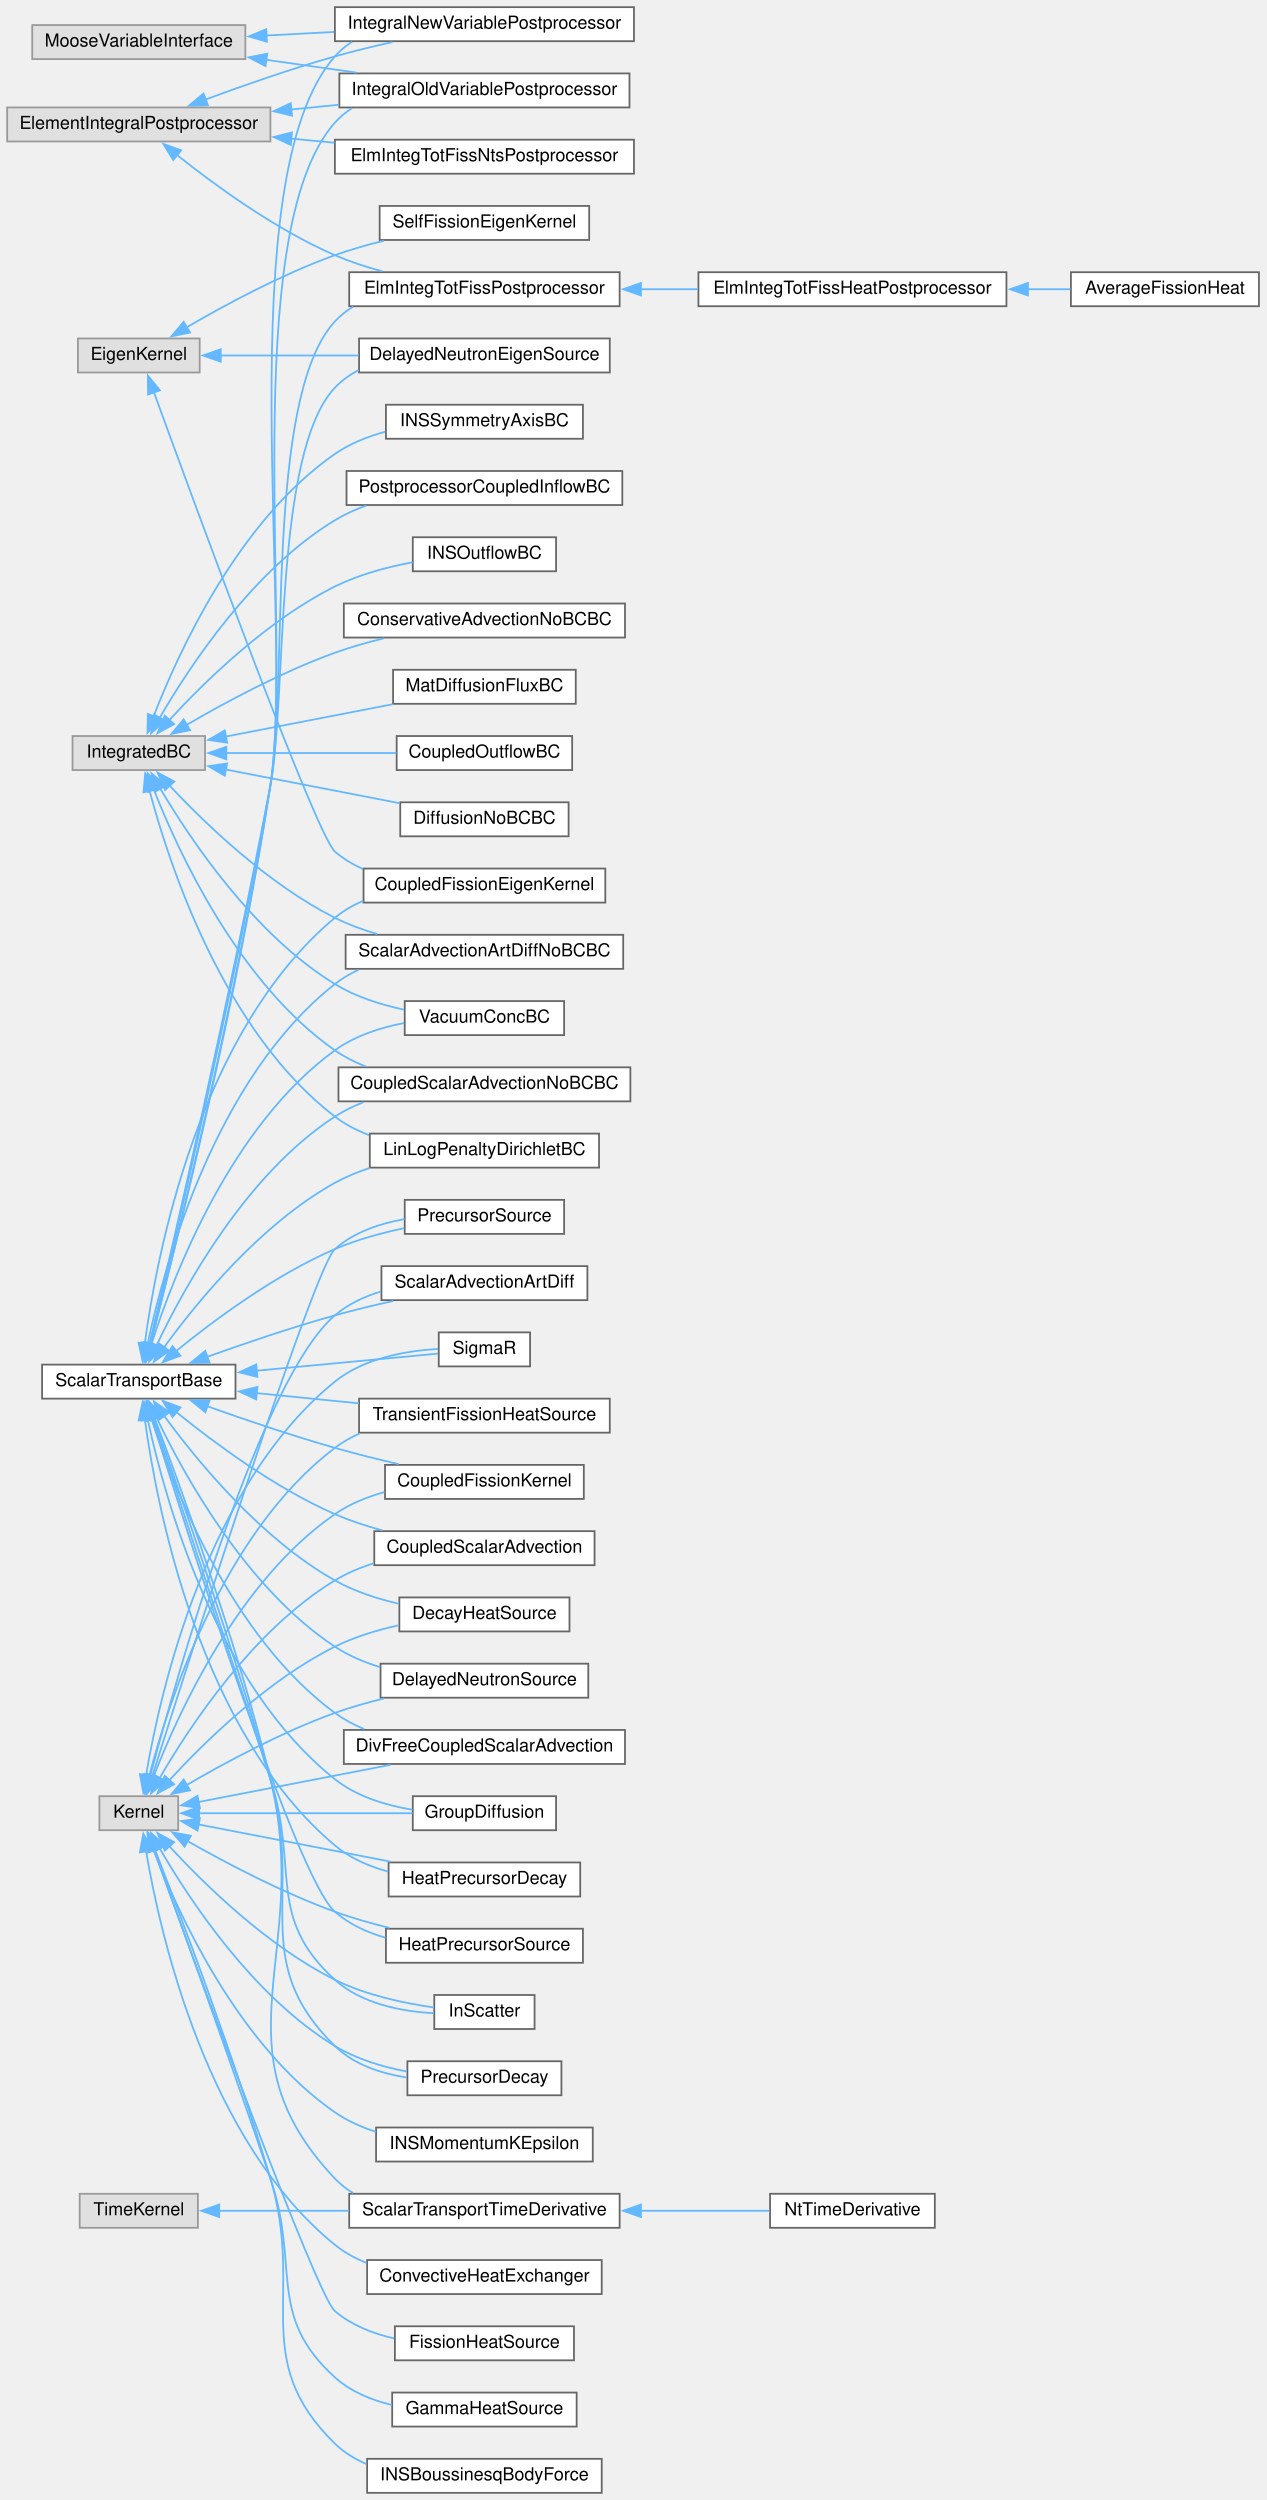
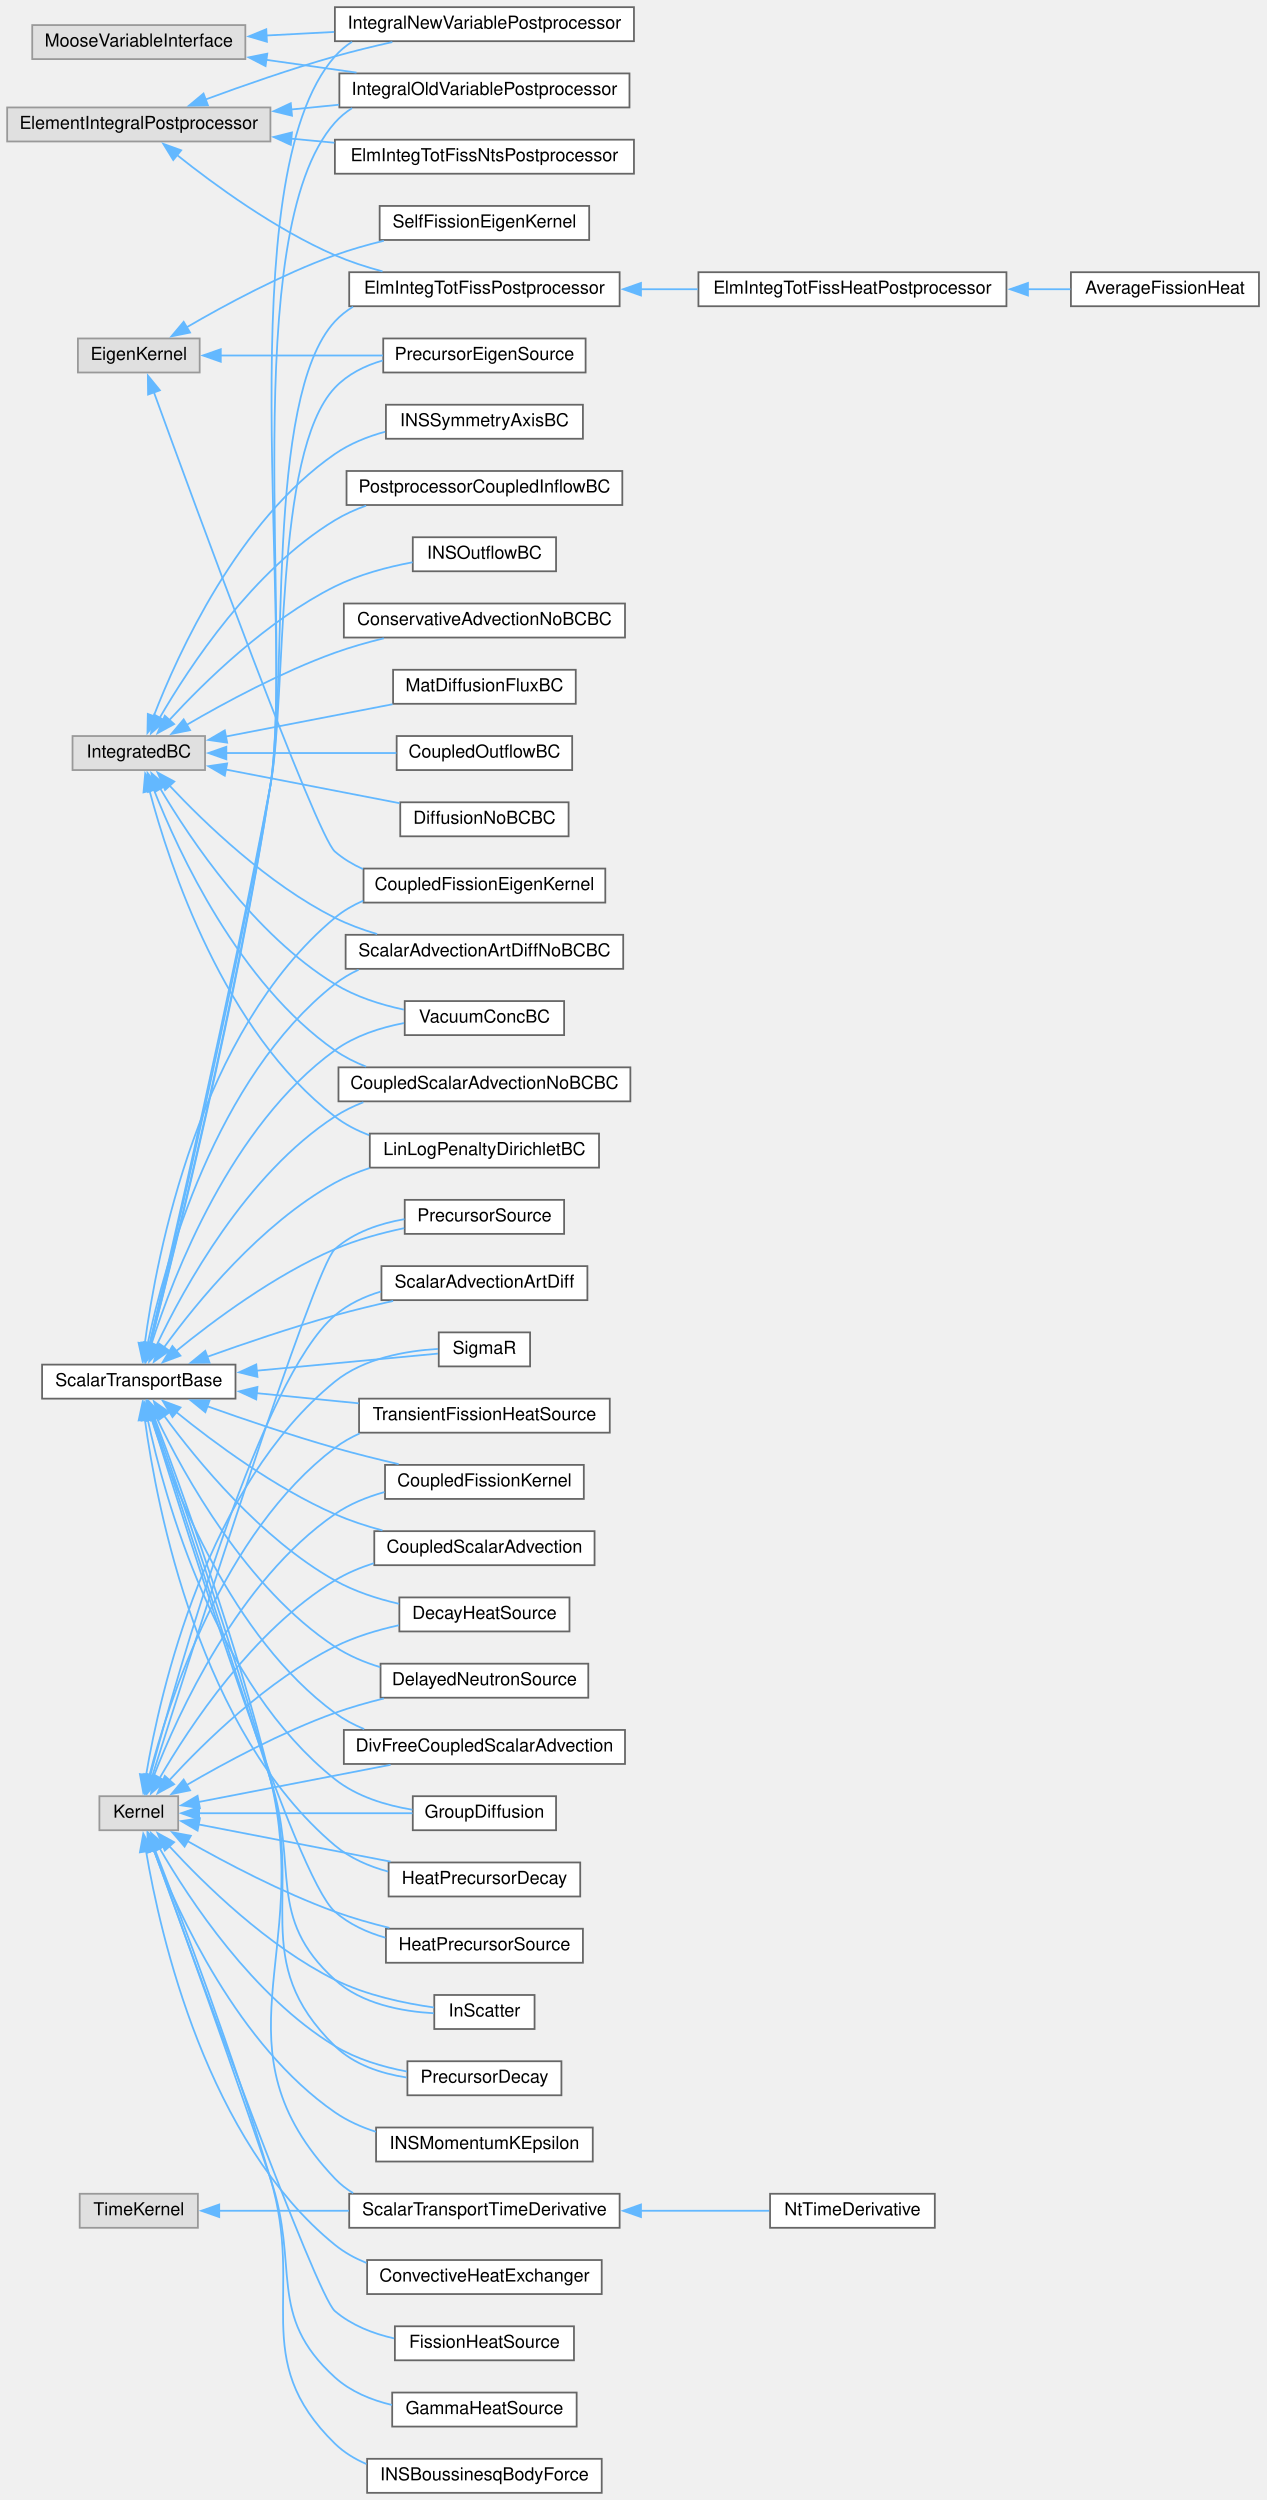
<svg xmlns="http://www.w3.org/2000/svg" xmlns:xlink="http://www.w3.org/1999/xlink" width="707pt" height="1396pt" viewBox="0.00 0.00 707.00 1396.00">
  <g id="graph0" class="graph" transform="scale(1 1) rotate(0) translate(4 1392)">
    <g id="node1" class="node">
      <g id="a_node1">
        <a xlink:title=" ">
          <polygon fill="#e0e0e0" stroke="#999999" points="107.5,-1203 39.5,-1203 39.5,-1184 107.5,-1184 107.5,-1203" />
          <text text-anchor="middle" x="73.5" y="-1191" font-family="Helvetica,sans-Serif" font-size="10.00">EigenKernel</text>
        </a>
      </g>
    </g>
    <g id="node2" class="node">
      <g id="a_node2">
        <a xlink:href="class_coupled_fission_eigen_kernel.html" target="_top" xlink:title=" ">
          <polygon fill="white" stroke="#666666" points="334,-907 199,-907 199,-888 334,-888 334,-907" />
          <text text-anchor="middle" x="266.5" y="-895" font-family="Helvetica,sans-Serif" font-size="10.00">CoupledFissionEigenKernel</text>
        </a>
      </g>
    </g>
    <g id="edge1" class="edge">
      <path fill="none" stroke="#63b8ff" d="M81.84,-1173.25C104.53,-1110.91 172.6,-925.47 183,-916.5 187.67,-912.47 193.03,-909.25 198.73,-906.68" />
      <polygon fill="#63b8ff" stroke="#63b8ff" points="78.69,-1171.68 78.57,-1182.27 85.27,-1174.07 78.69,-1171.68" />
    </g>
    <g id="node3" class="node">
      <g id="a_node3">
-         <a xlink:href="class_delayed_neutron_eigen_source.html" target="_top" xlink:title=" ">
-           <polygon fill="white" stroke="#666666" points="336.5,-1203 196.5,-1203 196.5,-1184 336.5,-1184 336.5,-1203" />
-           <text text-anchor="middle" x="266.5" y="-1191" font-family="Helvetica,sans-Serif" font-size="10.00">DelayedNeutronEigenSource</text>
+         <a xlink:href="class_precursor_eigen_source.html" target="_top" xlink:title=" ">
+           <polygon fill="white" stroke="#666666" points="323,-1203 210,-1203 210,-1184 323,-1184 323,-1203" />
+           <text text-anchor="middle" x="266.5" y="-1191" font-family="Helvetica,sans-Serif" font-size="10.00">PrecursorEigenSource</text>
        </a>
      </g>
    </g>
    <g id="edge2" class="edge">
-       <path fill="none" stroke="#63b8ff" d="M119.21,-1193.5C142.13,-1193.5 170.56,-1193.5 196.24,-1193.5" />
+       <path fill="none" stroke="#63b8ff" d="M119.23,-1193.5C146.28,-1193.5 180.99,-1193.5 209.81,-1193.5" />
      <polygon fill="#63b8ff" stroke="#63b8ff" points="119.28,-1190 109.28,-1193.5 119.28,-1197 119.28,-1190" />
    </g>
    <g id="node4" class="node">
      <g id="a_node4">
        <a xlink:href="class_self_fission_eigen_kernel.html" target="_top" xlink:title=" ">
          <polygon fill="white" stroke="#666666" points="325,-1277 208,-1277 208,-1258 325,-1258 325,-1277" />
          <text text-anchor="middle" x="266.5" y="-1265" font-family="Helvetica,sans-Serif" font-size="10.00">SelfFissionEigenKernel</text>
        </a>
      </g>
    </g>
    <g id="edge3" class="edge">
      <path fill="none" stroke="#63b8ff" d="M100.09,-1209.15C121.54,-1221.66 153.35,-1238.82 183,-1249.5 191.69,-1252.63 201.1,-1255.31 210.35,-1257.57" />
      <polygon fill="#63b8ff" stroke="#63b8ff" points="102.13,-1206.29 91.74,-1204.2 98.56,-1212.31 102.13,-1206.29" />
    </g>
    <g id="node5" class="node">
      <g id="a_node5">
        <a xlink:title=" ">
          <polygon fill="#e0e0e0" stroke="#999999" points="147,-1332 0,-1332 0,-1313 147,-1313 147,-1332" />
          <text text-anchor="middle" x="73.5" y="-1320" font-family="Helvetica,sans-Serif" font-size="10.00">ElementIntegralPostprocessor</text>
        </a>
      </g>
    </g>
    <g id="node6" class="node">
      <g id="a_node6">
        <a xlink:href="class_elm_integ_tot_fiss_nts_postprocessor.html" target="_top" xlink:title=" ">
          <polygon fill="white" stroke="#666666" points="350,-1314 183,-1314 183,-1295 350,-1295 350,-1314" />
          <text text-anchor="middle" x="266.5" y="-1302" font-family="Helvetica,sans-Serif" font-size="10.00">ElmIntegTotFissNtsPostprocessor</text>
        </a>
      </g>
    </g>
    <g id="edge4" class="edge">
      <path fill="none" stroke="#63b8ff" d="M158.52,-1314.58C166.56,-1313.82 174.7,-1313.06 182.73,-1312.3" />
      <polygon fill="#63b8ff" stroke="#63b8ff" points="158.39,-1311.08 148.76,-1315.5 159.04,-1318.05 158.39,-1311.08" />
    </g>
    <g id="node7" class="node">
      <g id="a_node7">
        <a xlink:href="class_elm_integ_tot_fiss_postprocessor.html" target="_top" xlink:title=" ">
          <polygon fill="white" stroke="#666666" points="342,-1240 191,-1240 191,-1221 342,-1221 342,-1240" />
          <text text-anchor="middle" x="266.5" y="-1228" font-family="Helvetica,sans-Serif" font-size="10.00">ElmIntegTotFissPostprocessor</text>
        </a>
      </g>
    </g>
    <g id="edge5" class="edge">
      <path fill="none" stroke="#63b8ff" d="M94.89,-1305.41C115.75,-1288.77 149.74,-1263.93 183,-1249.5 191.36,-1245.87 200.51,-1242.89 209.58,-1240.45" />
      <polygon fill="#63b8ff" stroke="#63b8ff" points="92.74,-1302.64 87.19,-1311.67 97.16,-1308.07 92.74,-1302.64" />
    </g>
    <g id="node10" class="node">
      <g id="a_node10">
        <a xlink:href="class_integral_new_variable_postprocessor.html" target="_top" xlink:title=" ">
          <polygon fill="white" stroke="#666666" points="350,-1388 183,-1388 183,-1369 350,-1369 350,-1388" />
          <text text-anchor="middle" x="266.5" y="-1376" font-family="Helvetica,sans-Serif" font-size="10.00">IntegralNewVariablePostprocessor</text>
        </a>
      </g>
    </g>
    <g id="edge8" class="edge">
      <path fill="none" stroke="#63b8ff" d="M110.73,-1336.44C131.65,-1344.17 158.58,-1353.59 183,-1360.5 193.3,-1363.41 204.43,-1366.13 215.08,-1368.52" />
      <polygon fill="#63b8ff" stroke="#63b8ff" points="112.1,-1333.21 101.5,-1332.99 109.64,-1339.77 112.1,-1333.21" />
    </g>
    <g id="node11" class="node">
      <g id="a_node11">
        <a xlink:href="class_integral_old_variable_postprocessor.html" target="_top" xlink:title=" ">
          <polygon fill="white" stroke="#666666" points="347.5,-1351 185.5,-1351 185.5,-1332 347.5,-1332 347.5,-1351" />
          <text text-anchor="middle" x="266.5" y="-1339" font-family="Helvetica,sans-Serif" font-size="10.00">IntegralOldVariablePostprocessor</text>
        </a>
      </g>
    </g>
    <g id="edge9" class="edge">
      <path fill="none" stroke="#63b8ff" d="M158.45,-1330.85C167.37,-1331.74 176.43,-1332.64 185.3,-1333.52" />
      <polygon fill="#63b8ff" stroke="#63b8ff" points="159.06,-1327.39 148.76,-1329.89 158.36,-1334.36 159.06,-1327.39" />
    </g>
    <g id="node8" class="node">
      <g id="a_node8">
        <a xlink:href="class_elm_integ_tot_fiss_heat_postprocessor.html" target="_top" xlink:title=" ">
          <polygon fill="white" stroke="#666666" points="558,-1240 386,-1240 386,-1221 558,-1221 558,-1240" />
          <text text-anchor="middle" x="472" y="-1228" font-family="Helvetica,sans-Serif" font-size="10.00">ElmIntegTotFissHeatPostprocessor</text>
        </a>
      </g>
    </g>
    <g id="edge6" class="edge">
      <path fill="none" stroke="#63b8ff" d="M353.74,-1230.5C364.29,-1230.5 375.06,-1230.5 385.59,-1230.5" />
      <polygon fill="#63b8ff" stroke="#63b8ff" points="353.92,-1227 343.92,-1230.5 353.92,-1234 353.92,-1227" />
    </g>
    <g id="node9" class="node">
      <g id="a_node9">
        <a xlink:href="class_average_fission_heat.html" target="_top" xlink:title=" ">
          <polygon fill="white" stroke="#666666" points="699,-1240 594,-1240 594,-1221 699,-1221 699,-1240" />
          <text text-anchor="middle" x="646.5" y="-1228" font-family="Helvetica,sans-Serif" font-size="10.00">AverageFissionHeat</text>
        </a>
      </g>
    </g>
    <g id="edge7" class="edge">
      <path fill="none" stroke="#63b8ff" d="M569.75,-1230.5C577.96,-1230.5 586.05,-1230.5 593.71,-1230.5" />
      <polygon fill="#63b8ff" stroke="#63b8ff" points="570.01,-1227 560.01,-1230.5 570.01,-1234 570.01,-1227" />
    </g>
    <g id="node12" class="node">
      <g id="a_node12">
        <a xlink:title=" ">
          <polygon fill="#e0e0e0" stroke="#999999" points="110.5,-981 36.5,-981 36.5,-962 110.5,-962 110.5,-981" />
          <text text-anchor="middle" x="73.5" y="-969" font-family="Helvetica,sans-Serif" font-size="10.00">IntegratedBC</text>
        </a>
      </g>
    </g>
    <g id="node13" class="node">
      <g id="a_node13">
        <a xlink:href="class_conservative_advection_no_b_c_b_c.html" target="_top" xlink:title=" ">
          <polygon fill="white" stroke="#666666" points="345,-1055 188,-1055 188,-1036 345,-1036 345,-1055" />
          <text text-anchor="middle" x="266.5" y="-1043" font-family="Helvetica,sans-Serif" font-size="10.00">ConservativeAdvectionNoBCBC</text>
        </a>
      </g>
    </g>
    <g id="edge10" class="edge">
      <path fill="none" stroke="#63b8ff" d="M100.09,-987.15C121.54,-999.66 153.35,-1016.82 183,-1027.5 191.69,-1030.63 201.1,-1033.31 210.35,-1035.57" />
      <polygon fill="#63b8ff" stroke="#63b8ff" points="102.13,-984.29 91.74,-982.2 98.56,-990.31 102.13,-984.29" />
    </g>
    <g id="node14" class="node">
      <g id="a_node14">
        <a xlink:href="class_coupled_outflow_b_c.html" target="_top" xlink:title=" ">
          <polygon fill="white" stroke="#666666" points="315.5,-981 217.5,-981 217.5,-962 315.5,-962 315.5,-981" />
          <text text-anchor="middle" x="266.5" y="-969" font-family="Helvetica,sans-Serif" font-size="10.00">CoupledOutflowBC</text>
        </a>
      </g>
    </g>
    <g id="edge11" class="edge">
      <path fill="none" stroke="#63b8ff" d="M122.38,-971.5C151.39,-971.5 188.28,-971.5 217.34,-971.5" />
      <polygon fill="#63b8ff" stroke="#63b8ff" points="122.39,-968 112.39,-971.5 122.39,-975 122.39,-968" />
    </g>
    <g id="node15" class="node">
      <g id="a_node15">
        <a xlink:href="class_coupled_scalar_advection_no_b_c_b_c.html" target="_top" xlink:title=" ">
          <polygon fill="white" stroke="#666666" points="348,-796 185,-796 185,-777 348,-777 348,-796" />
          <text text-anchor="middle" x="266.5" y="-784" font-family="Helvetica,sans-Serif" font-size="10.00">CoupledScalarAdvectionNoBCBC</text>
        </a>
      </g>
    </g>
    <g id="edge12" class="edge">
      <path fill="none" stroke="#63b8ff" d="M81.81,-951.31C95.72,-915.91 129.47,-842.84 183,-805.5 188.3,-801.8 194.22,-798.81 200.39,-796.4" />
      <polygon fill="#63b8ff" stroke="#63b8ff" points="78.66,-949.76 78.39,-960.35 85.2,-952.24 78.66,-949.76" />
    </g>
    <g id="node16" class="node">
      <g id="a_node16">
        <a xlink:href="class_diffusion_no_b_c_b_c.html" target="_top" xlink:title=" ">
          <polygon fill="white" stroke="#666666" points="313.5,-944 219.5,-944 219.5,-925 313.5,-925 313.5,-944" />
          <text text-anchor="middle" x="266.5" y="-932" font-family="Helvetica,sans-Serif" font-size="10.00">DiffusionNoBCBC</text>
        </a>
      </g>
    </g>
    <g id="edge13" class="edge">
      <path fill="none" stroke="#63b8ff" d="M121.8,-962.34C151.49,-956.59 189.6,-949.2 219.11,-943.49" />
      <polygon fill="#63b8ff" stroke="#63b8ff" points="121.51,-958.83 112.36,-964.17 122.84,-965.7 121.51,-958.83" />
    </g>
    <g id="node17" class="node">
      <g id="a_node17">
        <a xlink:href="class_i_n_s_outflow_b_c.html" target="_top" xlink:title=" ">
          <polygon fill="white" stroke="#666666" points="306.5,-1092 226.5,-1092 226.5,-1073 306.5,-1073 306.5,-1092" />
          <text text-anchor="middle" x="266.5" y="-1080" font-family="Helvetica,sans-Serif" font-size="10.00">INSOutflowBC</text>
        </a>
      </g>
    </g>
    <g id="edge14" class="edge">
      <path fill="none" stroke="#63b8ff" d="M90.57,-989.95C110.2,-1011.28 145.46,-1045.82 183,-1064.5 196.39,-1071.16 212.2,-1075.37 226.39,-1078.03" />
      <polygon fill="#63b8ff" stroke="#63b8ff" points="93.23,-987.67 83.94,-982.58 88.02,-992.35 93.23,-987.67" />
    </g>
    <g id="node18" class="node">
      <g id="a_node18">
        <a xlink:href="class_i_n_s_symmetry_axis_b_c.html" target="_top" xlink:title=" ">
          <polygon fill="white" stroke="#666666" points="321.5,-1166 211.5,-1166 211.5,-1147 321.5,-1147 321.5,-1166" />
          <text text-anchor="middle" x="266.5" y="-1154" font-family="Helvetica,sans-Serif" font-size="10.00">INSSymmetryAxisBC</text>
        </a>
      </g>
    </g>
    <g id="edge15" class="edge">
      <path fill="none" stroke="#63b8ff" d="M81.73,-991.87C95.52,-1027.59 129.08,-1101.24 183,-1138.5 191.32,-1144.25 201.15,-1148.21 211.07,-1150.92" />
      <polygon fill="#63b8ff" stroke="#63b8ff" points="85.11,-990.9 78.34,-982.74 78.54,-993.33 85.11,-990.9" />
    </g>
    <g id="node19" class="node">
      <g id="a_node19">
        <a xlink:href="class_lin_log_penalty_dirichlet_b_c.html" target="_top" xlink:title=" ">
          <polygon fill="white" stroke="#666666" points="330.5,-759 202.5,-759 202.5,-740 330.5,-740 330.5,-759" />
          <text text-anchor="middle" x="266.5" y="-747" font-family="Helvetica,sans-Serif" font-size="10.00">LinLogPenaltyDirichletBC</text>
        </a>
      </g>
    </g>
    <g id="edge16" class="edge">
      <path fill="none" stroke="#63b8ff" d="M79.46,-950.65C90.47,-909.1 121.03,-815.92 183,-768.5 188.72,-764.12 195.27,-760.73 202.13,-758.09" />
      <polygon fill="#63b8ff" stroke="#63b8ff" points="76.13,-949.54 77.08,-960.1 82.92,-951.26 76.13,-949.54" />
    </g>
    <g id="node20" class="node">
      <g id="a_node20">
        <a xlink:href="class_mat_diffusion_flux_b_c.html" target="_top" xlink:title=" ">
          <polygon fill="white" stroke="#666666" points="317.5,-1018 215.5,-1018 215.5,-999 317.5,-999 317.5,-1018" />
          <text text-anchor="middle" x="266.5" y="-1006" font-family="Helvetica,sans-Serif" font-size="10.00">MatDiffusionFluxBC</text>
        </a>
      </g>
    </g>
    <g id="edge17" class="edge">
      <path fill="none" stroke="#63b8ff" d="M122.12,-980.72C150.46,-986.21 186.39,-993.18 215.19,-998.75" />
      <polygon fill="#63b8ff" stroke="#63b8ff" points="122.84,-977.3 112.36,-978.83 121.51,-984.17 122.84,-977.3" />
    </g>
    <g id="node21" class="node">
      <g id="a_node21">
        <a xlink:href="class_postprocessor_coupled_inflow_b_c.html" target="_top" xlink:title=" ">
          <polygon fill="white" stroke="#666666" points="343.5,-1129 189.5,-1129 189.5,-1110 343.5,-1110 343.5,-1129" />
          <text text-anchor="middle" x="266.5" y="-1117" font-family="Helvetica,sans-Serif" font-size="10.00">PostprocessorCoupledInflowBC</text>
        </a>
      </g>
    </g>
    <g id="edge18" class="edge">
      <path fill="none" stroke="#63b8ff" d="M85.05,-990.96C101.8,-1019.89 137.31,-1073.79 183,-1101.5 188.39,-1104.77 194.3,-1107.45 200.4,-1109.64" />
      <polygon fill="#63b8ff" stroke="#63b8ff" points="88.26,-989.53 80.31,-982.52 82.16,-992.95 88.26,-989.53" />
    </g>
    <g id="node22" class="node">
      <g id="a_node22">
        <a xlink:href="class_scalar_advection_art_diff_no_b_c_b_c.html" target="_top" xlink:title=" ">
          <polygon fill="white" stroke="#666666" points="344,-870 189,-870 189,-851 344,-851 344,-870" />
          <text text-anchor="middle" x="266.5" y="-858" font-family="Helvetica,sans-Serif" font-size="10.00">ScalarAdvectionArtDiffNoBCBC</text>
        </a>
      </g>
    </g>
    <g id="edge19" class="edge">
      <path fill="none" stroke="#63b8ff" d="M90.65,-953.33C110.36,-932.31 145.69,-898.21 183,-879.5 190.36,-875.81 198.44,-872.83 206.59,-870.41" />
      <polygon fill="#63b8ff" stroke="#63b8ff" points="88.17,-950.85 84,-960.59 93.33,-955.58 88.17,-950.85" />
    </g>
    <g id="node23" class="node">
      <g id="a_node23">
        <a xlink:href="class_vacuum_conc_b_c.html" target="_top" xlink:title=" ">
          <polygon fill="white" stroke="#666666" points="311,-833 222,-833 222,-814 311,-814 311,-833" />
          <text text-anchor="middle" x="266.5" y="-821" font-family="Helvetica,sans-Serif" font-size="10.00">VacuumConcBC</text>
        </a>
      </g>
    </g>
    <g id="edge20" class="edge">
      <path fill="none" stroke="#63b8ff" d="M85.38,-951.84C102.33,-923.12 137.84,-870.12 183,-842.5 194.54,-835.44 208.43,-831.01 221.51,-828.22" />
      <polygon fill="#63b8ff" stroke="#63b8ff" points="82.5,-949.82 80.56,-960.24 88.57,-953.3 82.5,-949.82" />
    </g>
    <g id="node24" class="node">
      <g id="a_node24">
        <a xlink:title=" ">
          <polygon fill="#e0e0e0" stroke="#999999" points="95.5,-389 51.5,-389 51.5,-370 95.5,-370 95.5,-389" />
          <text text-anchor="middle" x="73.5" y="-377" font-family="Helvetica,sans-Serif" font-size="10.00">Kernel</text>
        </a>
      </g>
    </g>
    <g id="node25" class="node">
      <g id="a_node25">
        <a xlink:href="class_convective_heat_exchanger.html" target="_top" xlink:title=" ">
          <polygon fill="white" stroke="#666666" points="332,-130 201,-130 201,-111 332,-111 332,-130" />
          <text text-anchor="middle" x="266.5" y="-118" font-family="Helvetica,sans-Serif" font-size="10.00">ConvectiveHeatExchanger</text>
        </a>
      </g>
    </g>
    <g id="edge21" class="edge">
      <path fill="none" stroke="#63b8ff" d="M77.55,-358.35C85.55,-311.05 111.66,-196.34 183,-138.5 188.24,-134.25 194.26,-130.95 200.61,-128.39" />
      <polygon fill="#63b8ff" stroke="#63b8ff" points="74.12,-357.65 76.02,-368.07 81.04,-358.74 74.12,-357.65" />
    </g>
    <g id="node26" class="node">
      <g id="a_node26">
        <a xlink:href="class_coupled_fission_kernel.html" target="_top" xlink:title=" ">
          <polygon fill="white" stroke="#666666" points="322,-574 211,-574 211,-555 322,-555 322,-574" />
          <text text-anchor="middle" x="266.5" y="-562" font-family="Helvetica,sans-Serif" font-size="10.00">CoupledFissionKernel</text>
        </a>
      </g>
    </g>
    <g id="edge22" class="edge">
      <path fill="none" stroke="#63b8ff" d="M81.73,-399.87C95.52,-435.59 129.08,-509.24 183,-546.5 191.2,-552.17 200.87,-556.09 210.64,-558.81" />
      <polygon fill="#63b8ff" stroke="#63b8ff" points="85.11,-398.9 78.34,-390.74 78.54,-401.33 85.11,-398.9" />
    </g>
    <g id="node27" class="node">
      <g id="a_node27">
        <a xlink:href="class_coupled_scalar_advection.html" target="_top" xlink:title=" ">
          <polygon fill="white" stroke="#666666" points="328,-537 205,-537 205,-518 328,-518 328,-537" />
          <text text-anchor="middle" x="266.5" y="-525" font-family="Helvetica,sans-Serif" font-size="10.00">CoupledScalarAdvection</text>
        </a>
      </g>
    </g>
    <g id="edge23" class="edge">
      <path fill="none" stroke="#63b8ff" d="M85.05,-398.96C101.8,-427.89 137.31,-481.79 183,-509.5 189.64,-513.53 197.07,-516.66 204.68,-519.09" />
      <polygon fill="#63b8ff" stroke="#63b8ff" points="88.26,-397.53 80.31,-390.52 82.16,-400.95 88.26,-397.53" />
    </g>
    <g id="node28" class="node">
      <g id="a_node28">
        <a xlink:href="class_decay_heat_source.html" target="_top" xlink:title=" ">
          <polygon fill="white" stroke="#666666" points="314,-500 219,-500 219,-481 314,-481 314,-500" />
          <text text-anchor="middle" x="266.5" y="-488" font-family="Helvetica,sans-Serif" font-size="10.00">DecayHeatSource</text>
        </a>
      </g>
    </g>
    <g id="edge24" class="edge">
      <path fill="none" stroke="#63b8ff" d="M90.57,-397.95C110.2,-419.28 145.46,-453.82 183,-472.5 194.02,-477.99 206.7,-481.81 218.75,-484.47" />
      <polygon fill="#63b8ff" stroke="#63b8ff" points="93.23,-395.67 83.94,-390.58 88.02,-400.35 93.23,-395.67" />
    </g>
    <g id="node29" class="node">
      <g id="a_node29">
        <a xlink:href="class_delayed_neutron_source.html" target="_top" xlink:title=" ">
          <polygon fill="white" stroke="#666666" points="324.5,-463 208.5,-463 208.5,-444 324.5,-444 324.5,-463" />
          <text text-anchor="middle" x="266.5" y="-451" font-family="Helvetica,sans-Serif" font-size="10.00">DelayedNeutronSource</text>
        </a>
      </g>
    </g>
    <g id="edge25" class="edge">
      <path fill="none" stroke="#63b8ff" d="M100.09,-395.15C121.54,-407.66 153.35,-424.82 183,-435.5 191.69,-438.63 201.1,-441.31 210.35,-443.57" />
      <polygon fill="#63b8ff" stroke="#63b8ff" points="102.13,-392.29 91.74,-390.2 98.56,-398.31 102.13,-392.29" />
    </g>
    <g id="node30" class="node">
      <g id="a_node30">
        <a xlink:href="class_div_free_coupled_scalar_advection.html" target="_top" xlink:title=" ">
          <polygon fill="white" stroke="#666666" points="345,-426 188,-426 188,-407 345,-407 345,-426" />
          <text text-anchor="middle" x="266.5" y="-414" font-family="Helvetica,sans-Serif" font-size="10.00">DivFreeCoupledScalarAdvection</text>
        </a>
      </g>
    </g>
    <g id="edge26" class="edge">
      <path fill="none" stroke="#63b8ff" d="M106.92,-385.78C136.26,-391.46 179.98,-399.93 214.09,-406.54" />
      <polygon fill="#63b8ff" stroke="#63b8ff" points="107.64,-382.35 97.16,-383.89 106.31,-389.23 107.64,-382.35" />
    </g>
    <g id="node31" class="node">
      <g id="a_node31">
        <a xlink:href="class_fission_heat_source.html" target="_top" xlink:title=" ">
          <polygon fill="white" stroke="#666666" points="316.5,-93 216.5,-93 216.5,-74 316.5,-74 316.5,-93" />
          <text text-anchor="middle" x="266.5" y="-81" font-family="Helvetica,sans-Serif" font-size="10.00">FissionHeatSource</text>
        </a>
      </g>
    </g>
    <g id="edge27" class="edge">
      <path fill="none" stroke="#63b8ff" d="M81.84,-359.17C104.5,-296.59 172.52,-110.45 183,-101.5 192.25,-93.6 204.18,-88.93 216.07,-86.23" />
      <polygon fill="#63b8ff" stroke="#63b8ff" points="78.67,-357.64 78.56,-368.23 85.25,-360.02 78.67,-357.64" />
    </g>
    <g id="node32" class="node">
      <g id="a_node32">
        <a xlink:href="class_gamma_heat_source.html" target="_top" xlink:title=" ">
          <polygon fill="white" stroke="#666666" points="318,-56 215,-56 215,-37 318,-37 318,-56" />
          <text text-anchor="middle" x="266.5" y="-44" font-family="Helvetica,sans-Serif" font-size="10.00">GammaHeatSource</text>
        </a>
      </g>
    </g>
    <g id="edge28" class="edge">
      <path fill="none" stroke="#63b8ff" d="M81.98,-359.05C95.35,-322.38 124.08,-242.97 147,-175.5 163.69,-126.39 144.56,-99.32 183,-64.5 191.8,-56.53 203.29,-51.8 214.89,-49.06" />
      <polygon fill="#63b8ff" stroke="#63b8ff" points="78.73,-357.75 78.59,-368.34 85.3,-360.15 78.73,-357.75" />
    </g>
    <g id="node33" class="node">
      <g id="a_node33">
        <a xlink:href="class_group_diffusion.html" target="_top" xlink:title=" ">
          <polygon fill="white" stroke="#666666" points="306.5,-389 226.5,-389 226.5,-370 306.5,-370 306.5,-389" />
          <text text-anchor="middle" x="266.5" y="-377" font-family="Helvetica,sans-Serif" font-size="10.00">GroupDiffusion</text>
        </a>
      </g>
    </g>
    <g id="edge29" class="edge">
      <path fill="none" stroke="#63b8ff" d="M106.94,-379.5C139.95,-379.5 191.12,-379.5 226.35,-379.5" />
      <polygon fill="#63b8ff" stroke="#63b8ff" points="107.18,-376 97.18,-379.5 107.18,-383 107.18,-376" />
    </g>
    <g id="node34" class="node">
      <g id="a_node34">
        <a xlink:href="class_heat_precursor_decay.html" target="_top" xlink:title=" ">
          <polygon fill="white" stroke="#666666" points="320,-352 213,-352 213,-333 320,-333 320,-352" />
          <text text-anchor="middle" x="266.5" y="-340" font-family="Helvetica,sans-Serif" font-size="10.00">HeatPrecursorDecay</text>
        </a>
      </g>
    </g>
    <g id="edge30" class="edge">
      <path fill="none" stroke="#63b8ff" d="M106.92,-373.22C136.26,-367.54 179.98,-359.07 214.09,-352.46" />
      <polygon fill="#63b8ff" stroke="#63b8ff" points="106.31,-369.77 97.16,-375.11 107.64,-376.65 106.31,-369.77" />
    </g>
    <g id="node35" class="node">
      <g id="a_node35">
        <a xlink:href="class_heat_precursor_source.html" target="_top" xlink:title=" ">
          <polygon fill="white" stroke="#666666" points="321.5,-315 211.5,-315 211.5,-296 321.5,-296 321.5,-315" />
          <text text-anchor="middle" x="266.5" y="-303" font-family="Helvetica,sans-Serif" font-size="10.00">HeatPrecursorSource</text>
        </a>
      </g>
    </g>
    <g id="edge31" class="edge">
      <path fill="none" stroke="#63b8ff" d="M100.53,-364.03C122.02,-351.83 153.65,-335.14 183,-324.5 192.67,-320.99 203.22,-317.98 213.45,-315.46" />
      <polygon fill="#63b8ff" stroke="#63b8ff" points="99.07,-360.83 92.16,-368.86 102.57,-366.9 99.07,-360.83" />
    </g>
    <g id="node36" class="node">
      <g id="a_node36">
        <a xlink:href="class_i_n_s_boussinesq_body_force.html" target="_top" xlink:title=" ">
          <polygon fill="white" stroke="#666666" points="332,-19 201,-19 201,0 332,0 332,-19" />
          <text text-anchor="middle" x="266.5" y="-7" font-family="Helvetica,sans-Serif" font-size="10.00">INSBoussinesqBodyForce</text>
        </a>
      </g>
    </g>
    <g id="edge32" class="edge">
      <path fill="none" stroke="#63b8ff" d="M82.5,-359.21C96.67,-322.8 126.62,-243.78 147,-175.5 166.36,-110.63 134.57,-74.8 183,-27.5 188.03,-22.58 194.08,-18.88 200.58,-16.1" />
      <polygon fill="#63b8ff" stroke="#63b8ff" points="79.27,-357.85 78.88,-368.44 85.79,-360.41 79.27,-357.85" />
    </g>
    <g id="node37" class="node">
      <g id="a_node37">
        <a xlink:href="class_i_n_s_momentum_k_epsilon.html" target="_top" xlink:title=" ">
          <polygon fill="white" stroke="#666666" points="327,-204 206,-204 206,-185 327,-185 327,-204" />
          <text text-anchor="middle" x="266.5" y="-192" font-family="Helvetica,sans-Serif" font-size="10.00">INSMomentumKEpsilon</text>
        </a>
      </g>
    </g>
    <g id="edge33" class="edge">
      <path fill="none" stroke="#63b8ff" d="M81.73,-359.13C95.52,-323.41 129.08,-249.76 183,-212.5 189.87,-207.75 197.78,-204.22 205.91,-201.61" />
      <polygon fill="#63b8ff" stroke="#63b8ff" points="78.54,-357.67 78.34,-368.26 85.11,-360.1 78.54,-357.67" />
    </g>
    <g id="node38" class="node">
      <g id="a_node38">
        <a xlink:href="class_in_scatter.html" target="_top" xlink:title=" ">
          <polygon fill="white" stroke="#666666" points="294.5,-278 238.5,-278 238.5,-259 294.5,-259 294.5,-278" />
          <text text-anchor="middle" x="266.5" y="-266" font-family="Helvetica,sans-Serif" font-size="10.00">InScatter</text>
        </a>
      </g>
    </g>
    <g id="edge34" class="edge">
      <path fill="none" stroke="#63b8ff" d="M90.57,-361.05C110.2,-339.72 145.46,-305.18 183,-286.5 200.32,-277.88 221.72,-273.36 238.38,-271.01" />
      <polygon fill="#63b8ff" stroke="#63b8ff" points="88.02,-358.65 83.94,-368.42 93.23,-363.33 88.02,-358.65" />
    </g>
    <g id="node39" class="node">
      <g id="a_node39">
        <a xlink:href="class_precursor_decay.html" target="_top" xlink:title=" ">
          <polygon fill="white" stroke="#666666" points="309.5,-241 223.5,-241 223.5,-222 309.5,-222 309.5,-241" />
          <text text-anchor="middle" x="266.5" y="-229" font-family="Helvetica,sans-Serif" font-size="10.00">PrecursorDecay</text>
        </a>
      </g>
    </g>
    <g id="edge35" class="edge">
      <path fill="none" stroke="#63b8ff" d="M85.05,-360.04C101.8,-331.11 137.31,-277.21 183,-249.5 195.03,-242.2 209.64,-237.85 223.21,-235.25" />
      <polygon fill="#63b8ff" stroke="#63b8ff" points="82.16,-358.05 80.31,-368.48 88.26,-361.47 82.16,-358.05" />
    </g>
    <g id="node40" class="node">
      <g id="a_node40">
        <a xlink:href="class_precursor_source.html" target="_top" xlink:title=" ">
          <polygon fill="white" stroke="#666666" points="311,-722 222,-722 222,-703 311,-703 311,-722" />
          <text text-anchor="middle" x="266.5" y="-710" font-family="Helvetica,sans-Serif" font-size="10.00">PrecursorSource</text>
        </a>
      </g>
    </g>
    <g id="edge36" class="edge">
      <path fill="none" stroke="#63b8ff" d="M80.9,-399.83C102.39,-467.89 171.35,-684.14 183,-694.5 193.63,-703.95 208.04,-708.82 221.85,-711.23" />
      <polygon fill="#63b8ff" stroke="#63b8ff" points="84.36,-399.17 78.01,-390.69 77.68,-401.28 84.36,-399.17" />
    </g>
    <g id="node41" class="node">
      <g id="a_node41">
        <a xlink:href="class_scalar_advection_art_diff.html" target="_top" xlink:title=" ">
          <polygon fill="white" stroke="#666666" points="324,-685 209,-685 209,-666 324,-666 324,-685" />
          <text text-anchor="middle" x="266.5" y="-673" font-family="Helvetica,sans-Serif" font-size="10.00">ScalarAdvectionArtDiff</text>
        </a>
      </g>
    </g>
    <g id="edge37" class="edge">
      <path fill="none" stroke="#63b8ff" d="M79.93,-400.49C95.5,-459.06 141.8,-622.32 183,-657.5 190.36,-663.78 199.41,-668.02 208.78,-670.86" />
      <polygon fill="#63b8ff" stroke="#63b8ff" points="83.32,-399.62 77.4,-390.84 76.55,-401.4 83.32,-399.62" />
    </g>
    <g id="node42" class="node">
      <g id="a_node42">
        <a xlink:href="class_sigma_r.html" target="_top" xlink:title=" ">
          <polygon fill="white" stroke="#666666" points="292,-648 241,-648 241,-629 292,-629 292,-648" />
          <text text-anchor="middle" x="266.5" y="-636" font-family="Helvetica,sans-Serif" font-size="10.00">SigmaR</text>
        </a>
      </g>
    </g>
    <g id="edge38" class="edge">
      <path fill="none" stroke="#63b8ff" d="M77.55,-400.65C85.55,-447.95 111.66,-562.66 183,-620.5 199.17,-633.61 222.78,-637.71 240.61,-638.77" />
      <polygon fill="#63b8ff" stroke="#63b8ff" points="81.04,-400.26 76.02,-390.93 74.12,-401.35 81.04,-400.26" />
    </g>
    <g id="node43" class="node">
      <g id="a_node43">
        <a xlink:href="class_transient_fission_heat_source.html" target="_top" xlink:title=" ">
          <polygon fill="white" stroke="#666666" points="336.5,-611 196.5,-611 196.5,-592 336.5,-592 336.5,-611" />
          <text text-anchor="middle" x="266.5" y="-599" font-family="Helvetica,sans-Serif" font-size="10.00">TransientFissionHeatSource</text>
        </a>
      </g>
    </g>
    <g id="edge39" class="edge">
      <path fill="none" stroke="#63b8ff" d="M79.3,-400.2C90.1,-441.9 120.41,-536.08 183,-583.5 187.21,-586.69 191.86,-589.33 196.76,-591.53" />
      <polygon fill="#63b8ff" stroke="#63b8ff" points="82.71,-399.4 76.92,-390.52 75.91,-401.07 82.71,-399.4" />
    </g>
    <g id="node44" class="node">
      <g id="a_node44">
        <a xlink:title=" ">
          <polygon fill="#e0e0e0" stroke="#999999" points="133,-1378 14,-1378 14,-1359 133,-1359 133,-1378" />
          <text text-anchor="middle" x="73.5" y="-1366" font-family="Helvetica,sans-Serif" font-size="10.00">MooseVariableInterface</text>
        </a>
      </g>
    </g>
    <g id="edge40" class="edge">
      <path fill="none" stroke="#63b8ff" d="M144.53,-1372.17C156.91,-1372.81 169.91,-1373.5 182.6,-1374.16" />
      <polygon fill="#63b8ff" stroke="#63b8ff" points="145.05,-1368.69 134.88,-1371.66 144.68,-1375.68 145.05,-1368.69" />
    </g>
    <g id="edge41" class="edge">
      <path fill="none" stroke="#63b8ff" d="M144.57,-1358.6C161.04,-1356.27 178.59,-1353.79 195.08,-1351.45" />
      <polygon fill="#63b8ff" stroke="#63b8ff" points="144.28,-1355.1 134.86,-1359.97 145.25,-1362.03 144.28,-1355.1" />
    </g>
    <g id="node45" class="node">
      <g id="a_node45">
        <a xlink:href="class_scalar_transport_base.html" target="_top" xlink:title=" ">
          <polygon fill="white" stroke="#666666" points="127.5,-630 19.5,-630 19.5,-611 127.5,-611 127.5,-630" />
          <text text-anchor="middle" x="73.5" y="-618" font-family="Helvetica,sans-Serif" font-size="10.00">ScalarTransportBase</text>
        </a>
      </g>
    </g>
    <g id="edge42" class="edge">
      <path fill="none" stroke="#63b8ff" d="M76.81,-641.52C83.43,-691.18 107.19,-816.36 183,-879.5 187.73,-883.44 193.13,-886.57 198.85,-889.05" />
      <polygon fill="#63b8ff" stroke="#63b8ff" points="80.31,-641.36 75.63,-631.86 73.37,-642.21 80.31,-641.36" />
    </g>
-     <g id="edge47" class="edge">
-       <path fill="none" stroke="#63b8ff" d="M79.44,-641.33C91.77,-693.64 124.47,-834.82 147,-953.5 156.32,-1002.6 148.63,-1139.22 183,-1175.5 186.83,-1179.54 191.34,-1182.78 196.25,-1185.37" />
+     <g id="edge58" class="edge">
+       <path fill="none" stroke="#63b8ff" d="M79.44,-641.33C91.77,-693.64 124.47,-834.82 147,-953.5 156.32,-1002.6 148.63,-1139.22 183,-1175.5 190.16,-1183.06 199.69,-1187.81 209.73,-1190.72" />
      <polygon fill="#63b8ff" stroke="#63b8ff" points="82.88,-640.67 77.18,-631.74 76.07,-642.28 82.88,-640.67" />
    </g>
-     <g id="edge50" class="edge">
+     <g id="edge49" class="edge">
      <path fill="none" stroke="#63b8ff" d="M79.61,-641.3C92.31,-693.54 125.82,-834.57 147,-953.5 157.19,-1010.71 143.52,-1169.87 183,-1212.5 185.99,-1215.73 189.41,-1218.44 193.12,-1220.73" />
      <polygon fill="#63b8ff" stroke="#63b8ff" points="83.04,-640.61 77.27,-631.72 76.24,-642.27 83.04,-640.61" />
    </g>
-     <g id="edge55" class="edge">
+     <g id="edge54" class="edge">
      <path fill="none" stroke="#63b8ff" d="M80.07,-641.6C93.67,-693.98 128.83,-834.35 147,-953.5 160.69,-1043.26 122.99,-1292.36 183,-1360.5 185.81,-1363.69 189.04,-1366.39 192.56,-1368.67" />
      <polygon fill="#63b8ff" stroke="#63b8ff" points="83.46,-640.75 77.54,-631.96 76.69,-642.52 83.46,-640.75" />
    </g>
-     <g id="edge56" class="edge">
+     <g id="edge55" class="edge">
      <path fill="none" stroke="#63b8ff" d="M80,-641.61C93.46,-694.01 128.31,-834.43 147,-953.5 159.81,-1035.11 128.13,-1261.75 183,-1323.5 185.82,-1326.68 189.07,-1329.37 192.6,-1331.64" />
      <polygon fill="#63b8ff" stroke="#63b8ff" points="83.4,-640.77 77.51,-631.96 76.62,-642.52 83.4,-640.77" />
    </g>
    <g id="edge45" class="edge">
      <path fill="none" stroke="#63b8ff" d="M83.44,-640.79C98.83,-673.22 133.52,-736.33 183,-768.5 187.92,-771.7 193.31,-774.33 198.91,-776.51" />
      <polygon fill="#63b8ff" stroke="#63b8ff" points="86.63,-639.35 79.28,-631.72 80.27,-642.27 86.63,-639.35" />
    </g>
-     <g id="edge57" class="edge">
+     <g id="edge56" class="edge">
      <path fill="none" stroke="#63b8ff" d="M87.58,-639.61C105.87,-664.78 141.56,-708.55 183,-731.5 189.03,-734.84 195.62,-737.56 202.37,-739.77" />
      <polygon fill="#63b8ff" stroke="#63b8ff" points="90.54,-637.74 81.91,-631.6 84.83,-641.78 90.54,-637.74" />
    </g>
    <g id="edge61" class="edge">
      <path fill="none" stroke="#63b8ff" d="M78.41,-641.5C87.84,-686.01 116.21,-790.07 183,-842.5 187.04,-845.67 191.51,-848.31 196.23,-850.5" />
      <polygon fill="#63b8ff" stroke="#63b8ff" points="81.87,-640.99 76.49,-631.87 75.01,-642.36 81.87,-640.99" />
    </g>
    <g id="edge66" class="edge">
      <path fill="none" stroke="#63b8ff" d="M80.56,-641.41C92.97,-680.28 125.07,-763.48 183,-805.5 194.15,-813.59 208.24,-818.17 221.6,-820.72" />
      <polygon fill="#63b8ff" stroke="#63b8ff" points="83.93,-640.45 77.66,-631.91 77.24,-642.5 83.93,-640.45" />
    </g>
    <g id="edge43" class="edge">
      <path fill="none" stroke="#63b8ff" d="M111.64,-606.78C132.45,-599.36 158.99,-590.34 183,-583.5 194.45,-580.24 206.91,-577.14 218.6,-574.42" />
      <polygon fill="#63b8ff" stroke="#63b8ff" points="110.66,-603.42 102.44,-610.1 113.03,-610 110.66,-603.42" />
    </g>
    <g id="edge44" class="edge">
      <path fill="none" stroke="#63b8ff" d="M94.51,-603.44C115.31,-586.55 149.46,-561.18 183,-546.5 191.35,-542.85 200.49,-539.85 209.56,-537.4" />
      <polygon fill="#63b8ff" stroke="#63b8ff" points="92.32,-600.7 86.85,-609.78 96.79,-606.09 92.32,-600.7" />
    </g>
    <g id="edge46" class="edge">
      <path fill="none" stroke="#63b8ff" d="M87.62,-601.46C105.96,-576.37 141.7,-532.69 183,-509.5 193.89,-503.38 206.65,-499.23 218.83,-496.42" />
      <polygon fill="#63b8ff" stroke="#63b8ff" points="84.88,-599.27 81.94,-609.44 90.59,-603.33 84.88,-599.27" />
    </g>
-     <g id="edge48" class="edge">
+     <g id="edge47" class="edge">
      <path fill="none" stroke="#63b8ff" d="M83.49,-600.27C98.94,-567.94 133.71,-504.96 183,-472.5 190.61,-467.49 199.37,-463.79 208.29,-461.06" />
      <polygon fill="#63b8ff" stroke="#63b8ff" points="80.33,-598.77 79.31,-609.31 86.68,-601.7 80.33,-598.77" />
    </g>
-     <g id="edge49" class="edge">
+     <g id="edge48" class="edge">
      <path fill="none" stroke="#63b8ff" d="M80.61,-599.65C93.09,-560.89 125.32,-477.86 183,-435.5 187.98,-431.85 193.54,-428.88 199.36,-426.47" />
      <polygon fill="#63b8ff" stroke="#63b8ff" points="77.29,-598.53 77.69,-609.12 83.98,-600.6 77.29,-598.53" />
    </g>
-     <g id="edge51" class="edge">
+     <g id="edge50" class="edge">
      <path fill="none" stroke="#63b8ff" d="M78.45,-599.56C87.98,-555.16 116.51,-451.31 183,-398.5 195.2,-388.81 211.44,-383.89 226.28,-381.44" />
      <polygon fill="#63b8ff" stroke="#63b8ff" points="75.06,-598.67 76.51,-609.16 81.93,-600.05 75.06,-598.67" />
    </g>
-     <g id="edge52" class="edge">
+     <g id="edge51" class="edge">
      <path fill="none" stroke="#63b8ff" d="M76.86,-599.54C83.59,-550 107.55,-425.08 183,-361.5 191.43,-354.4 202,-349.82 212.74,-346.91" />
      <polygon fill="#63b8ff" stroke="#63b8ff" points="73.42,-598.82 75.65,-609.17 80.37,-599.68 73.42,-598.82" />
    </g>
-     <g id="edge53" class="edge">
+     <g id="edge52" class="edge">
      <path fill="none" stroke="#63b8ff" d="M80.73,-600.11C100.4,-536.35 161.12,-343.8 183,-324.5 190.94,-317.5 200.93,-312.93 211.21,-309.99" />
      <polygon fill="#63b8ff" stroke="#63b8ff" points="77.5,-598.72 77.91,-609.31 84.19,-600.78 77.5,-598.72" />
    </g>
-     <g id="edge54" class="edge">
+     <g id="edge53" class="edge">
      <path fill="none" stroke="#63b8ff" d="M81.21,-600.07C94.04,-560.97 122.93,-472.79 147,-398.5 163.12,-348.76 144.29,-321.65 183,-286.5 197.87,-273 220.45,-268.79 238.23,-267.8" />
      <polygon fill="#63b8ff" stroke="#63b8ff" points="77.96,-598.74 78.17,-609.33 84.61,-600.92 77.96,-598.74" />
    </g>
-     <g id="edge58" class="edge">
+     <g id="edge57" class="edge">
      <path fill="none" stroke="#63b8ff" d="M81.71,-600.23C95.4,-561.38 125.69,-473.63 147,-398.5 165.59,-332.96 134.29,-297.13 183,-249.5 193.59,-239.15 208.66,-234.16 223.03,-231.92" />
      <polygon fill="#63b8ff" stroke="#63b8ff" points="78.5,-598.82 78.46,-609.42 85.1,-601.16 78.5,-598.82" />
    </g>
    <g id="edge59" class="edge">
      <path fill="none" stroke="#63b8ff" d="M94.47,-637.65C115.25,-654.59 149.37,-680.02 183,-694.5 195.12,-699.72 208.91,-703.49 221.71,-706.19" />
      <polygon fill="#63b8ff" stroke="#63b8ff" points="96.75,-634.99 86.83,-631.28 92.27,-640.37 96.75,-634.99" />
    </g>
    <g id="edge60" class="edge">
      <path fill="none" stroke="#63b8ff" d="M111.61,-634.32C132.41,-641.78 158.95,-650.8 183,-657.5 193.45,-660.41 204.75,-663.14 215.54,-665.56" />
      <polygon fill="#63b8ff" stroke="#63b8ff" points="113.01,-631.11 102.41,-630.99 110.62,-637.69 113.01,-631.11" />
    </g>
    <g id="edge64" class="edge">
      <path fill="none" stroke="#63b8ff" d="M139.03,-626.58C173.88,-629.87 214.9,-633.73 240.55,-636.15" />
      <polygon fill="#63b8ff" stroke="#63b8ff" points="139.75,-623.13 129.46,-625.68 139.09,-630.1 139.75,-623.13" />
    </g>
    <g id="edge65" class="edge">
      <path fill="none" stroke="#63b8ff" d="M139.16,-614.07C157.55,-612.24 177.66,-610.24 196.31,-608.38" />
      <polygon fill="#63b8ff" stroke="#63b8ff" points="139.07,-610.56 129.46,-615.03 139.76,-617.53 139.07,-610.56" />
    </g>
    <g id="node46" class="node">
      <g id="a_node46">
        <a xlink:href="class_scalar_transport_time_derivative.html" target="_top" xlink:title=" ">
          <polygon fill="white" stroke="#666666" points="342,-167 191,-167 191,-148 342,-148 342,-167" />
          <text text-anchor="middle" x="266.5" y="-155" font-family="Helvetica,sans-Serif" font-size="10.00">ScalarTransportTimeDerivative</text>
        </a>
      </g>
    </g>
    <g id="edge62" class="edge">
      <path fill="none" stroke="#63b8ff" d="M82.25,-600.37C96.85,-561.76 128.6,-474.4 147,-398.5 170.65,-300.93 113.98,-248.41 183,-175.5 186.02,-172.31 189.47,-169.61 193.2,-167.35" />
      <polygon fill="#63b8ff" stroke="#63b8ff" points="79.06,-598.91 78.77,-609.5 85.6,-601.41 79.06,-598.91" />
    </g>
    <g id="node47" class="node">
      <g id="a_node47">
        <a xlink:href="class_nt_time_derivative.html" target="_top" xlink:title=" ">
          <polygon fill="white" stroke="#666666" points="518,-167 426,-167 426,-148 518,-148 518,-167" />
          <text text-anchor="middle" x="472" y="-155" font-family="Helvetica,sans-Serif" font-size="10.00">NtTimeDerivative</text>
        </a>
      </g>
    </g>
    <g id="edge63" class="edge">
      <path fill="none" stroke="#63b8ff" d="M353.65,-157.5C378.35,-157.5 404.31,-157.5 425.51,-157.5" />
      <polygon fill="#63b8ff" stroke="#63b8ff" points="353.92,-154 343.92,-157.5 353.92,-161 353.92,-154" />
    </g>
    <g id="node48" class="node">
      <g id="a_node48">
        <a xlink:title=" ">
          <polygon fill="#e0e0e0" stroke="#999999" points="106.5,-167 40.5,-167 40.5,-148 106.5,-148 106.5,-167" />
          <text text-anchor="middle" x="73.5" y="-155" font-family="Helvetica,sans-Serif" font-size="10.00">TimeKernel</text>
        </a>
      </g>
    </g>
    <g id="edge67" class="edge">
      <path fill="none" stroke="#63b8ff" d="M118.28,-157.5C139.77,-157.5 166.26,-157.5 190.82,-157.5" />
      <polygon fill="#63b8ff" stroke="#63b8ff" points="118.41,-154 108.41,-157.5 118.41,-161 118.41,-154" />
    </g>
  </g>
</svg>
